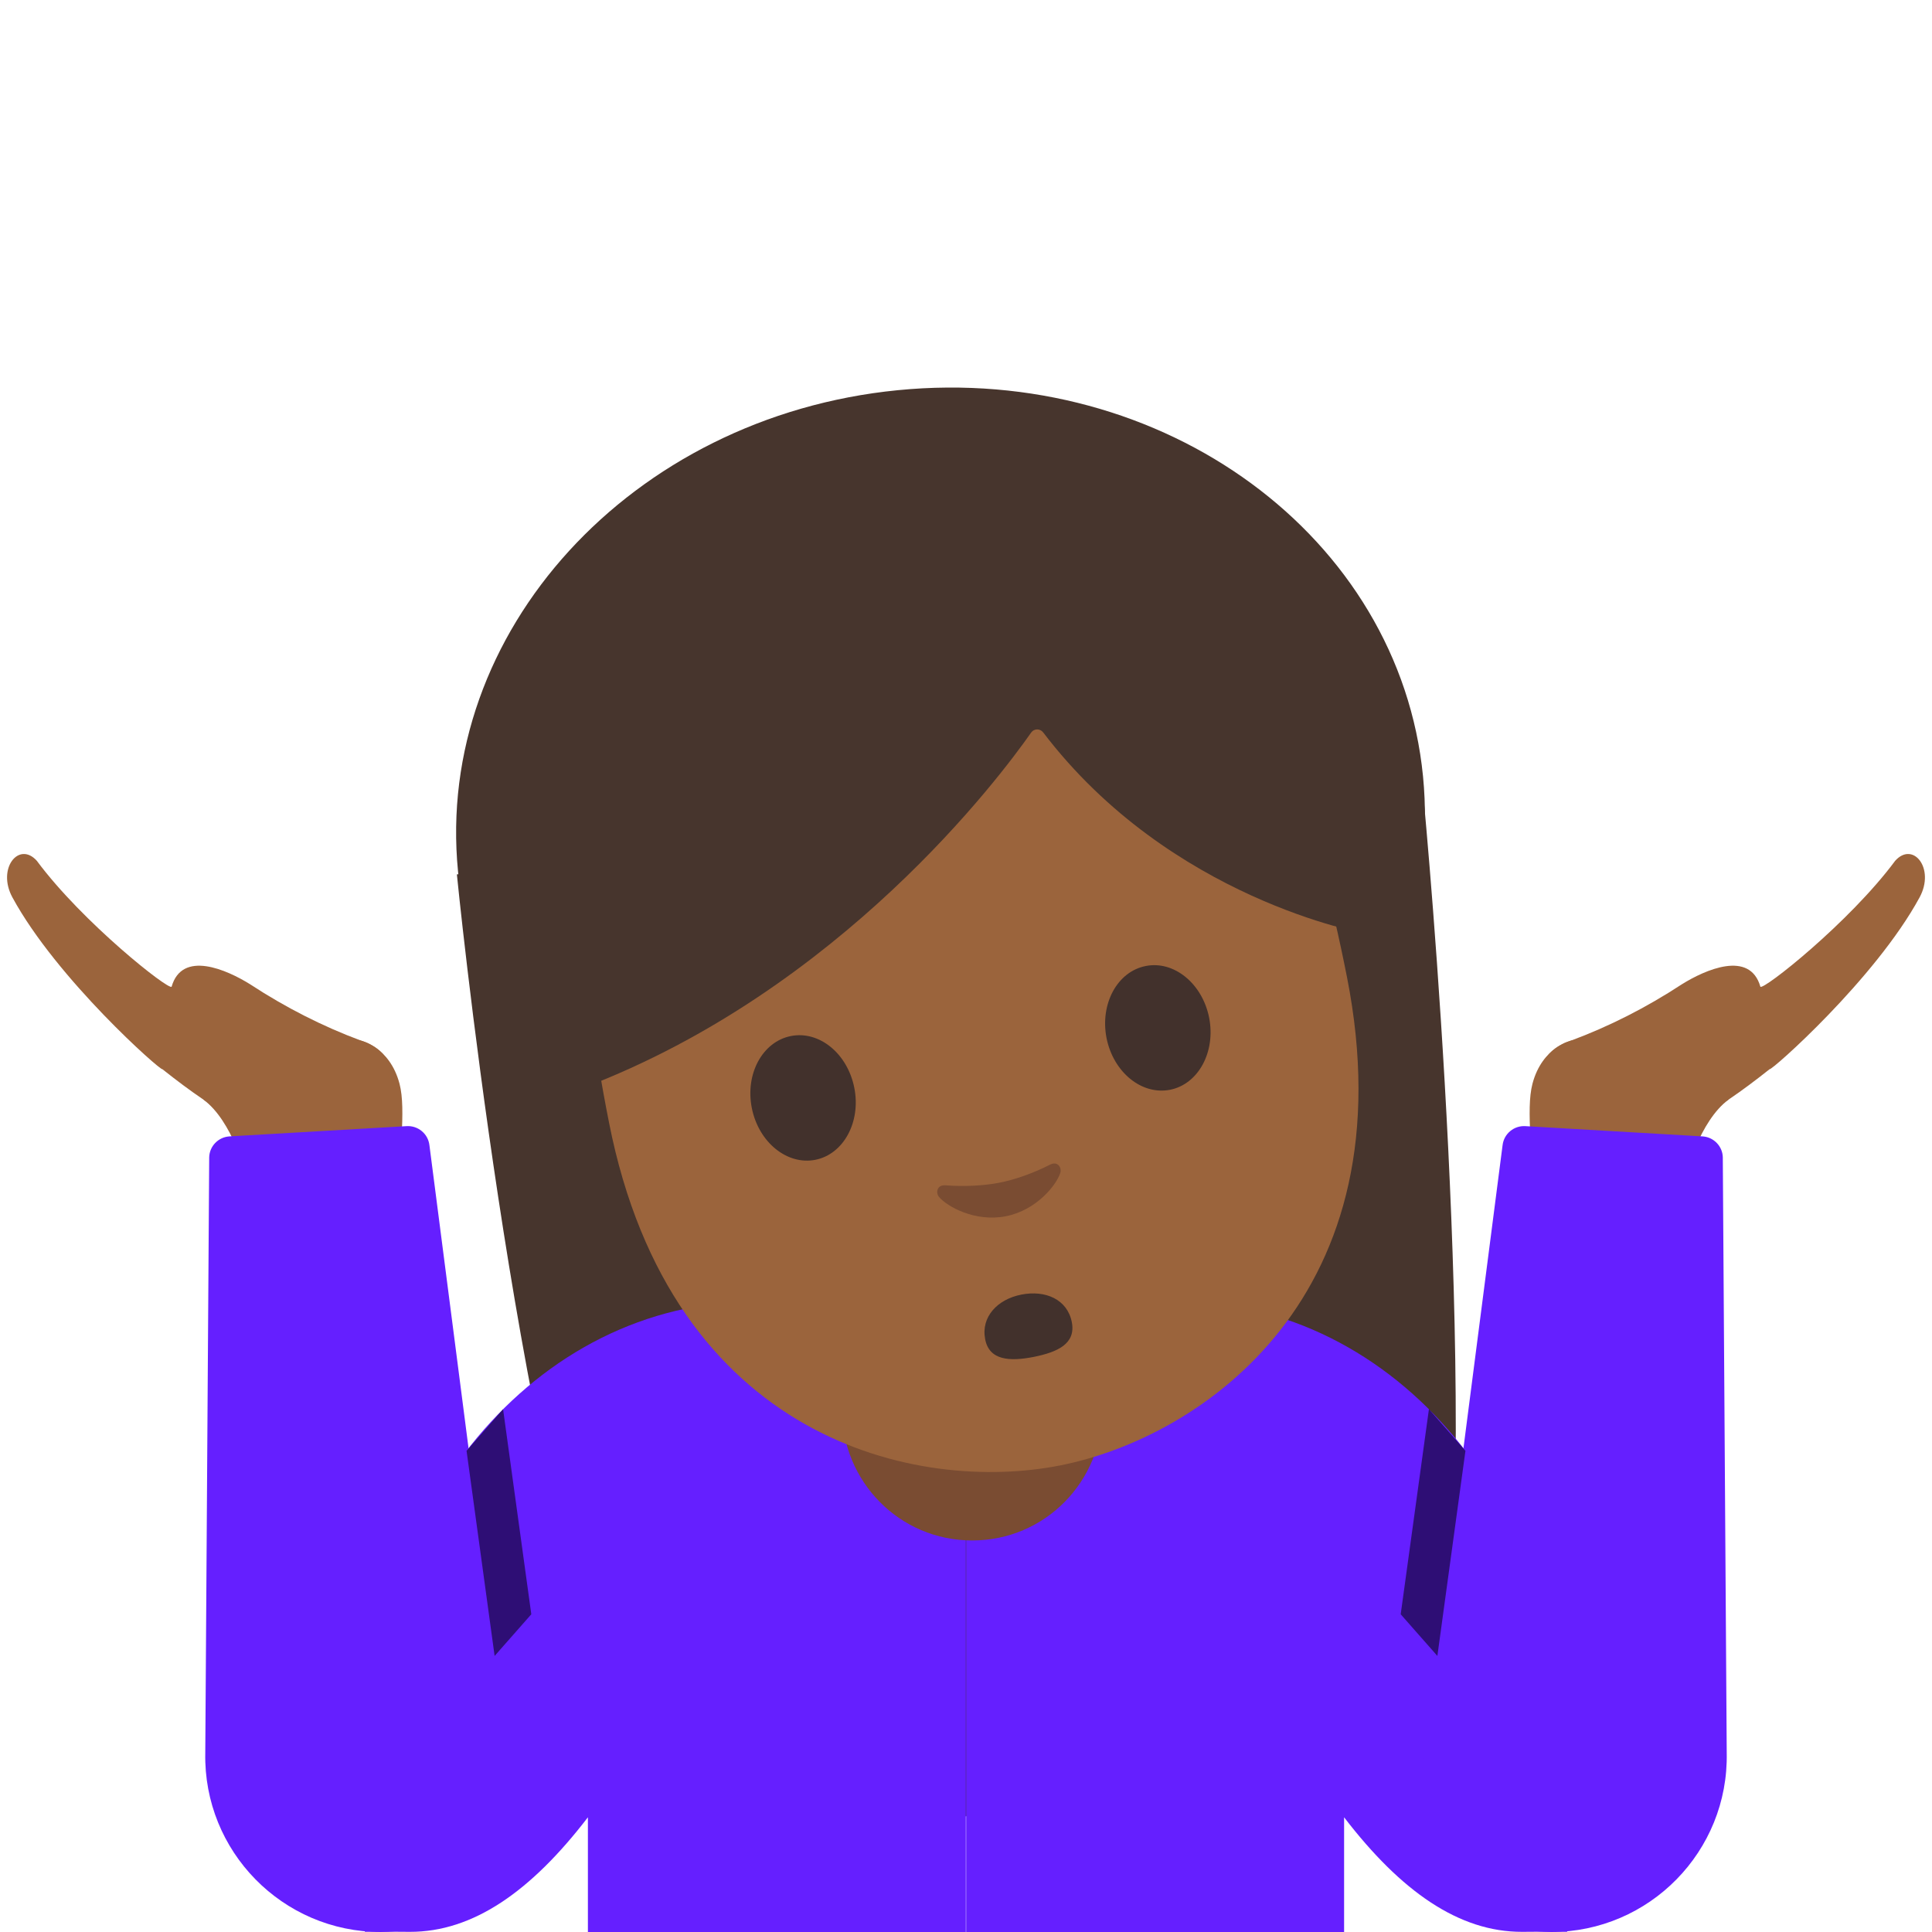
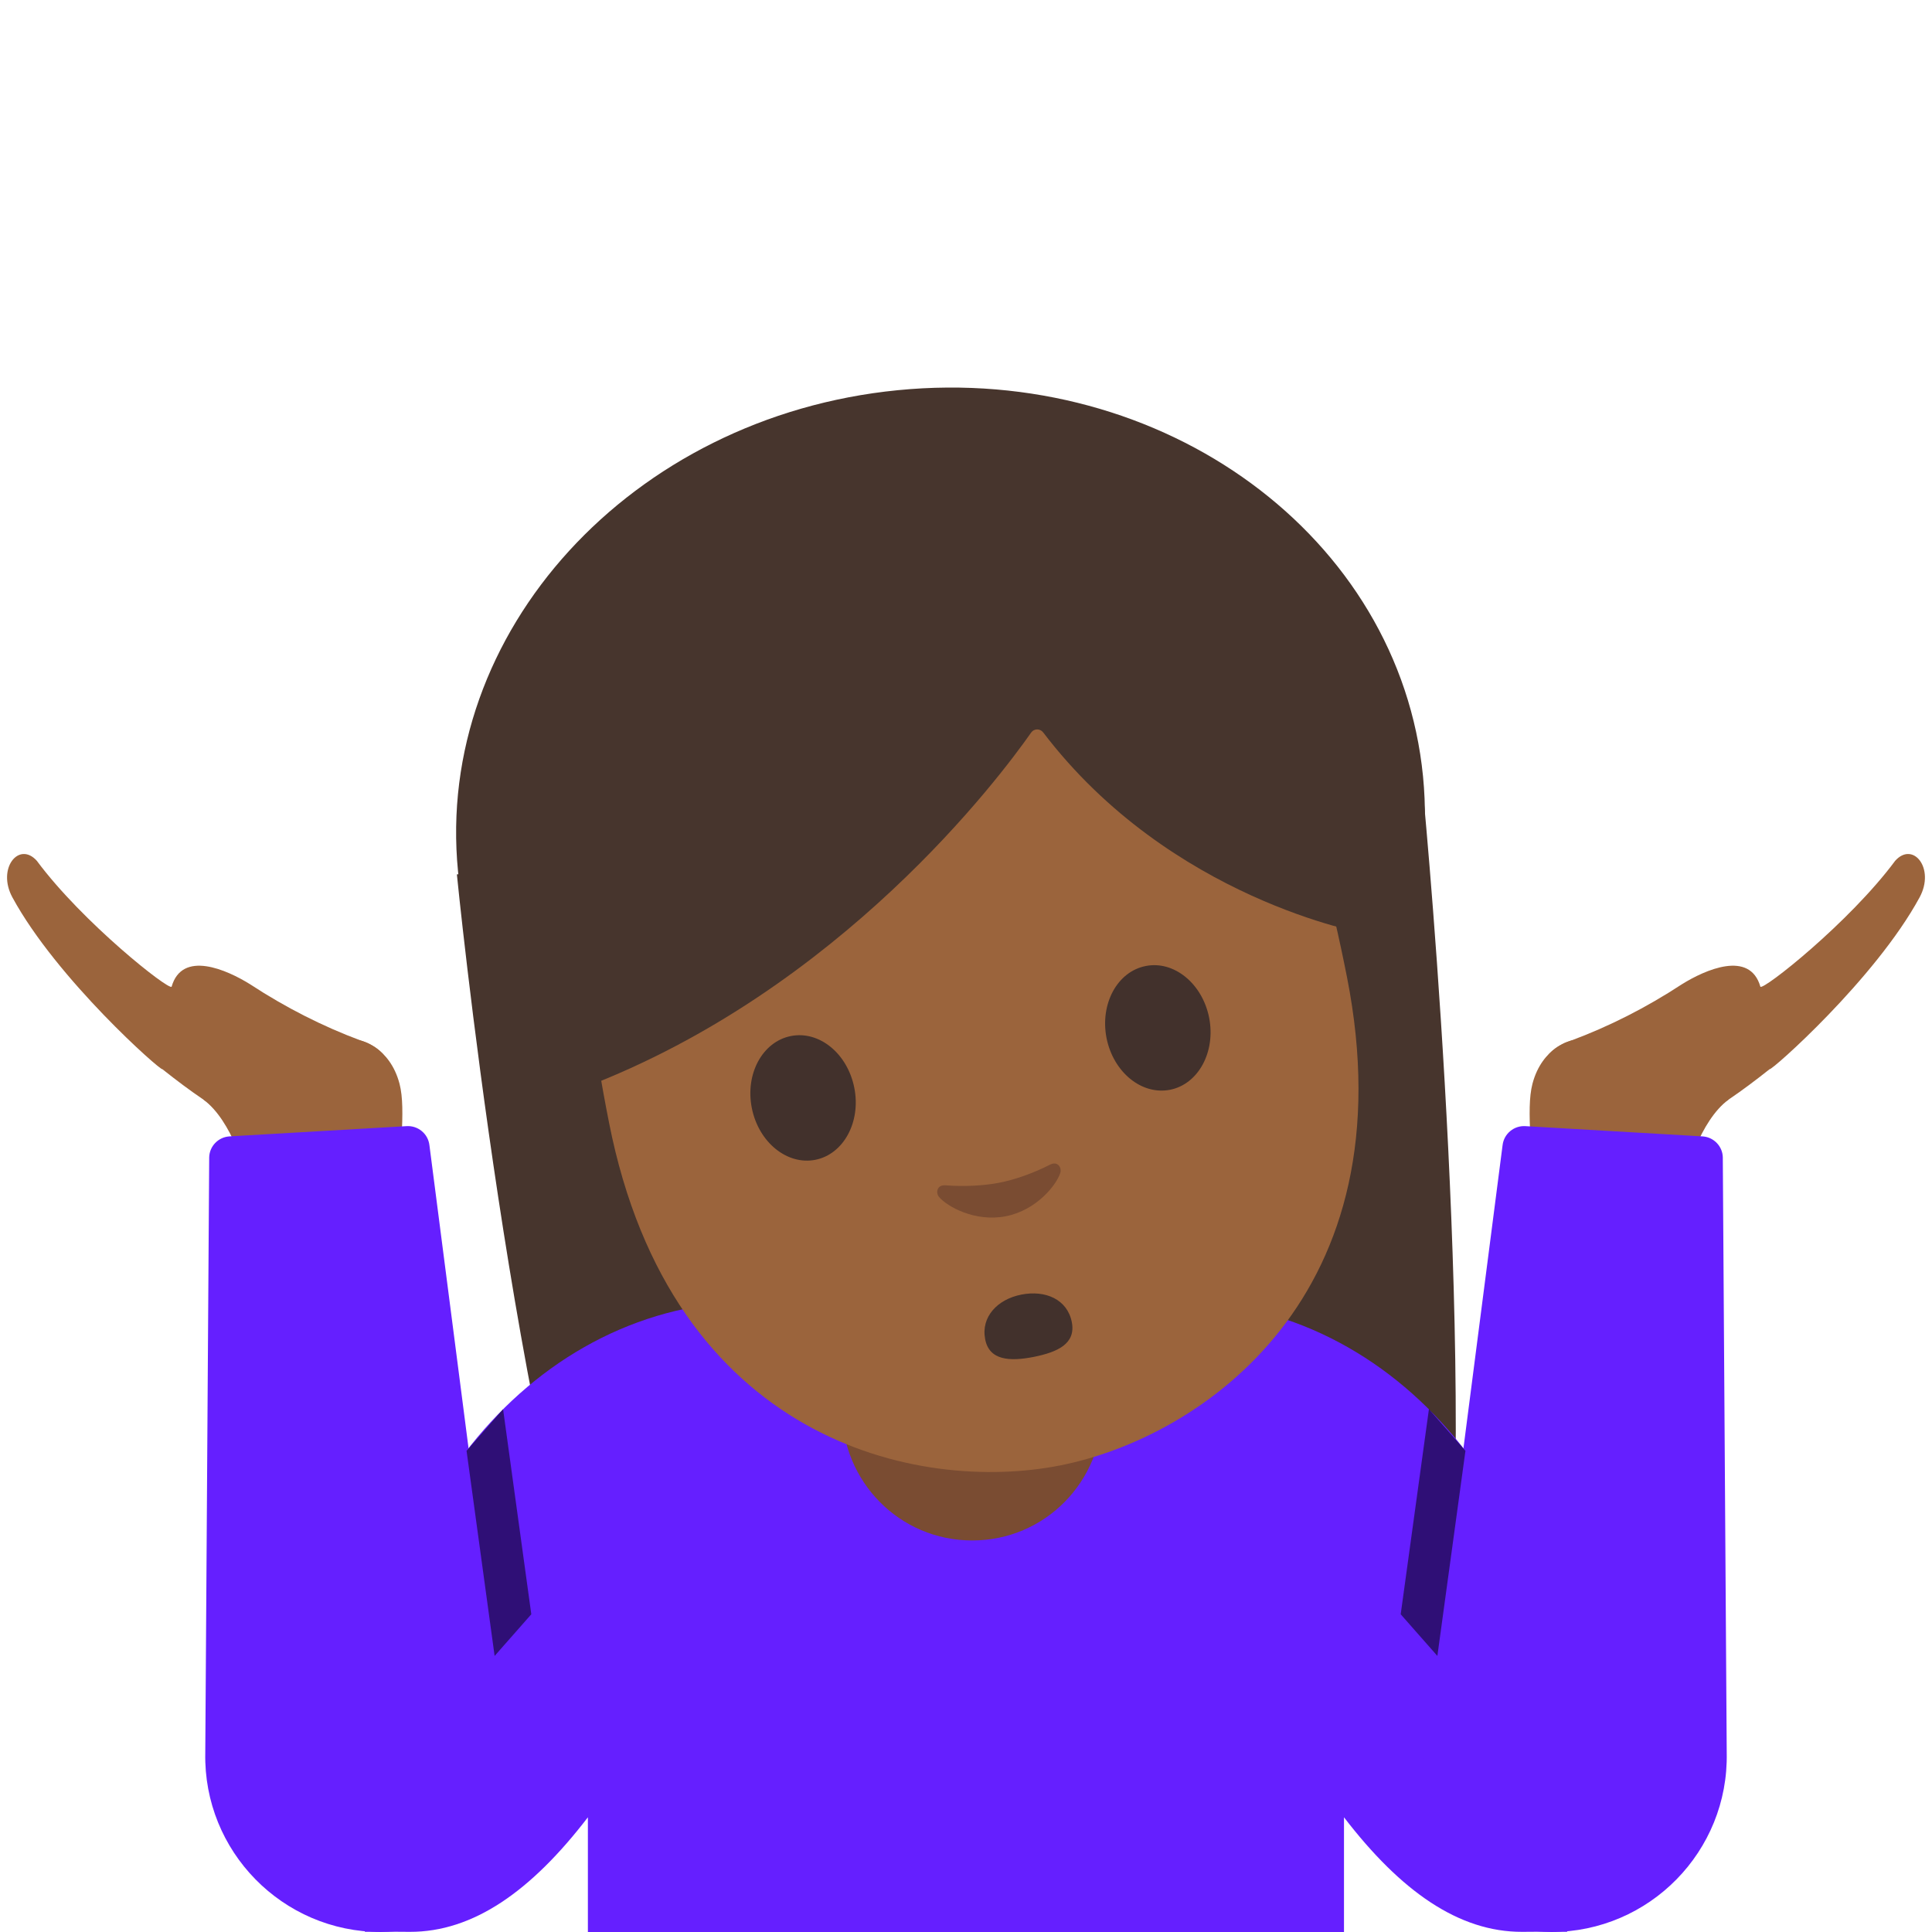
<svg xmlns="http://www.w3.org/2000/svg" xmlns:xlink="http://www.w3.org/1999/xlink" version="1.1" id="图层_1" x="0px" y="0px" viewBox="0 0 128 128" style="enable-background:new 0 0 128 128;" xml:space="preserve">
+   <defs id="defs424" />
  <path id="XMLID_1366_" style="fill:#47352D;" d="M30.27,57.93c0,0,3.8,38.44,10.52,55.83c3.31,8.57,6.9,13.82,13.67,7.61l28.33-3.08  c7.85,4.85,12.55-1.01,13.23-10.21c1.61-21.73-1.82-56.46-1.82-56.46L30.27,57.93z" />
-   <g>
-     <path style="fill:#651FFF;" d="M103.82,116.81c0-16.77-11.21-30.59-25.93-30.59c-2.4,0-8.14-0.21-13.88-0.32V128l25.04,0l0-7.6   c3.76,4.9,7.6,7.6,11.8,7.59c1.34,0,2.97-0.04,2.97,0.01C103.82,127.97,103.82,116.81,103.82,116.81z" />
-     <g>
-       <g>
+   <g id="g370">
+     <path style="fill:#651fff" d="M 63.99 85.9 C 58.25 86.01 52.509 86.221 50.109 86.221 C 35.389 86.221 24.18 100.041 24.18 116.811 L 24.18 128 C 24.18 127.95 25.81 127.99 27.15 127.99 C 31.35 128 35.189 125.3 38.949 120.4 L 38.949 128 L 63.99 128 L 89.043 128 L 89.043 120.4 C 92.805 125.3 96.646 128 100.848 127.99 C 102.188 127.99 103.82 127.95 103.82 128 L 103.82 116.811 C 103.82 100.041 92.604 86.221 77.877 86.221 C 75.476 86.221 69.733 86.01 63.99 85.9 z " id="path372" />
+     <g id="g374">
+       <g id="g376">
        <path id="XMLID_1375_" style="fill:#9B643C;" d="M107.68,75.67c3.54-0.69,5.67-1.75,9.57-4.84c0.06,0.16,6.99-5.96,9.93-11.38     c1.04-1.92-0.44-3.74-1.62-2.42c-3.03,4.09-8.77,8.62-8.93,8.34l0,0c-0.7-2.44-3.66-1.12-5.2-0.16     c-2.35,1.54-4.81,2.79-7.34,3.73C99.68,70.37,103.15,76.31,107.68,75.67z" />
-         <path style="fill:#9B643C;" d="M104.14,68.93c0,0-1.95,0.38-2.61,2.87c-0.23,0.89-0.21,2.04-0.14,3.56l-0.02,1.78l5.53,1.92     l4.76-1.12c0,0,0.92-3.68,2.88-5.1l-4.89-1.28L104.14,68.93z" />
+         <path style="fill:#9B643C;" d="M104.14,68.93c0,0-1.95,0.38-2.61,2.87c-0.23,0.89-0.21,2.04-0.14,3.56l-0.02,1.78l5.53,1.92     l4.76-1.12c0,0,0.92-3.68,2.88-5.1l-4.89-1.28L104.14,68.93z" id="path379" />
      </g>
-       <g>
-         <defs>
+       <g id="g381">
+         <defs id="defs383">
          <path id="XMLID_1374_" d="M102.77,128c6.51,0,11.76-5.35,11.63-11.86l-0.26-39.47c-0.02-0.73-0.6-1.33-1.33-1.38l-11.74-0.68      c-0.76-0.05-1.43,0.5-1.52,1.26L94.11,118C93.34,123.27,97.43,128,102.77,128L102.77,128z" />
        </defs>
-         <use xlink:href="#XMLID_1374_" style="overflow:visible;fill:#651FFF;" />
+         <use xlink:href="#XMLID_1374_" style="overflow:visible;fill:#651FFF;" id="use386" />
        <clipPath id="XMLID_2_">
-           <use xlink:href="#XMLID_1374_" style="overflow:visible;" />
+           <use xlink:href="#XMLID_1374_" style="overflow:visible;" id="use389" />
        </clipPath>
      </g>
    </g>
-     <polygon id="XMLID_1363_" style="opacity:0.54;" points="92.8,106.95 95.23,109.71 97.09,96.12 94.67,93.36  " />
+     <polygon id="XMLID_1363_" style="opacity:0.54;fill:#010101;fill-opacity:1" points="92.8,106.95 95.23,109.71 97.09,96.12 94.67,93.36  " />
  </g>
-   <path style="fill:#651FFF;" d="M24.18,116.81c0-16.77,11.21-30.59,25.93-30.59c2.4,0,8.14-0.21,13.88-0.32V128l-25.04,0l0-7.6  c-3.76,4.9-7.6,7.6-11.8,7.59c-1.34,0-2.97-0.04-2.97,0.01C24.18,127.97,24.18,116.81,24.18,116.81z" />
  <ellipse id="XMLID_1365_" transform="matrix(0.9952 -0.0983 0.0983 0.9952 -5.0641 6.3905)" style="fill:#47352D;" cx="62.31" cy="54.58" rx="32.12" ry="28.87" />
  <path id="XMLID_1361_" style="fill:#7A4C32;" d="M64.41,102.06L64.41,102.06c-4.82,0-8.64-3.91-8.64-8.73V85.8h17.28v7.53  C73.05,98.16,69.23,102.06,64.41,102.06z" />
-   <g>
+   <g id="g396">
    <path id="XMLID_1360_" style="fill:#9B643C;" d="M57.66,33.44c-19.37,3.82-21.48,19.84-17.31,40.94   c4.16,21.1,20.46,24.57,29.88,22.71c9.41-1.86,23.17-11.26,19.01-32.36C85.07,43.64,77.03,29.62,57.66,33.44z" />
    <path id="XMLID_1357_" style="fill:#47352D;" d="M68.32,48.53c-2.09,2.98-12.61,17.04-29.64,23.53l-4.67-23.64   c0,0,4.63-16.6,22.89-20.21s28.93,10.37,28.93,10.37l4.59,23.26c0,0-12.87-2.23-21.31-13.32C68.91,48.26,68.51,48.26,68.32,48.53z" />
    <path id="XMLID_1346_" style="fill:#7A4C32;" d="M69.57,77.16c-1.15,0.59-2.39,1.01-3.37,1.2c-0.98,0.19-2.28,0.27-3.57,0.17   c-0.55-0.04-0.66,0.49-0.41,0.78c0.52,0.61,2.35,1.67,4.42,1.27c2.06-0.41,3.35-2.09,3.6-2.85C70.37,77.36,70.07,76.9,69.57,77.16z   " />
    <path id="XMLID_1345_" style="fill:#42312C;" d="M71.01,87.59c0.28,1.44-0.94,1.99-2.53,2.31c-1.59,0.31-2.94,0.23-3.21-1.17   c-0.29-1.48,0.81-2.65,2.4-2.96S70.71,86.08,71.01,87.59z" />
    <path id="XMLID_1344_" style="fill:#42312C;" d="M56.6,72.07c0.45,2.26-0.71,4.4-2.58,4.77c-1.87,0.37-3.76-1.16-4.21-3.43   c-0.45-2.27,0.71-4.4,2.59-4.77C54.28,68.27,56.15,69.8,56.6,72.07" />
    <path id="XMLID_1337_" style="fill:#42312C;" d="M73.31,68.77c0.45,2.26,2.32,3.8,4.21,3.43c1.87-0.37,3.03-2.5,2.59-4.77   c-0.45-2.27-2.33-3.8-4.2-3.43C74.02,64.37,72.87,66.51,73.31,68.77" />
  </g>
-   <g>
-     <g>
+   <g id="g404">
+     <g id="g406">
      <path id="XMLID_1372_" style="fill:#9B643C;" d="M20.32,75.67c-3.54-0.69-5.67-1.75-9.57-4.84c-0.06,0.16-6.99-5.96-9.93-11.38    c-1.04-1.92,0.44-3.74,1.62-2.42c3.03,4.09,8.77,8.62,8.93,8.34l0,0c0.7-2.44,3.66-1.12,5.2-0.16c2.35,1.54,4.81,2.79,7.34,3.73    C28.32,70.37,24.85,76.31,20.32,75.67z" />
-       <path style="fill:#9B643C;" d="M23.86,68.93c0,0,1.95,0.38,2.61,2.87c0.23,0.89,0.21,2.04,0.14,3.56l0.02,1.78l-5.53,1.92    l-4.76-1.12c0,0-0.92-3.68-2.88-5.1l4.89-1.28L23.86,68.93z" />
+       <path style="fill:#9B643C;" d="M23.86,68.93c0,0,1.95,0.38,2.61,2.87c0.23,0.89,0.21,2.04,0.14,3.56l0.02,1.78l-5.53,1.92    l-4.76-1.12c0,0-0.92-3.68-2.88-5.1l4.89-1.28L23.86,68.93z" id="path409" />
    </g>
-     <g>
-       <defs>
+     <g id="g411">
+       <defs id="defs413">
        <path id="XMLID_1371_" d="M25.23,128c-6.51,0-11.76-5.35-11.63-11.86l0.26-39.47c0.02-0.73,0.6-1.33,1.33-1.38l11.74-0.68     c0.76-0.05,1.43,0.5,1.52,1.26L33.89,118C34.66,123.27,30.57,128,25.23,128L25.23,128z" />
      </defs>
-       <use xlink:href="#XMLID_1371_" style="overflow:visible;fill:#651FFF;" />
+       <use xlink:href="#XMLID_1371_" style="overflow:visible;fill:#651FFF;" id="use416" />
      <clipPath id="XMLID_3_">
-         <use xlink:href="#XMLID_1371_" style="overflow:visible;" />
+         <use xlink:href="#XMLID_1371_" style="overflow:visible;" id="use419" />
      </clipPath>
    </g>
  </g>
-   <polygon id="XMLID_1373_" style="opacity:0.54;" points="35.2,106.95 32.77,109.71 30.91,96.12 33.33,93.36 " />
+   <polygon id="XMLID_1373_" style="opacity:0.54;fill:#010101;fill-opacity:1" points="35.2,106.95 32.77,109.71 30.91,96.12 33.33,93.36 " />
</svg>
